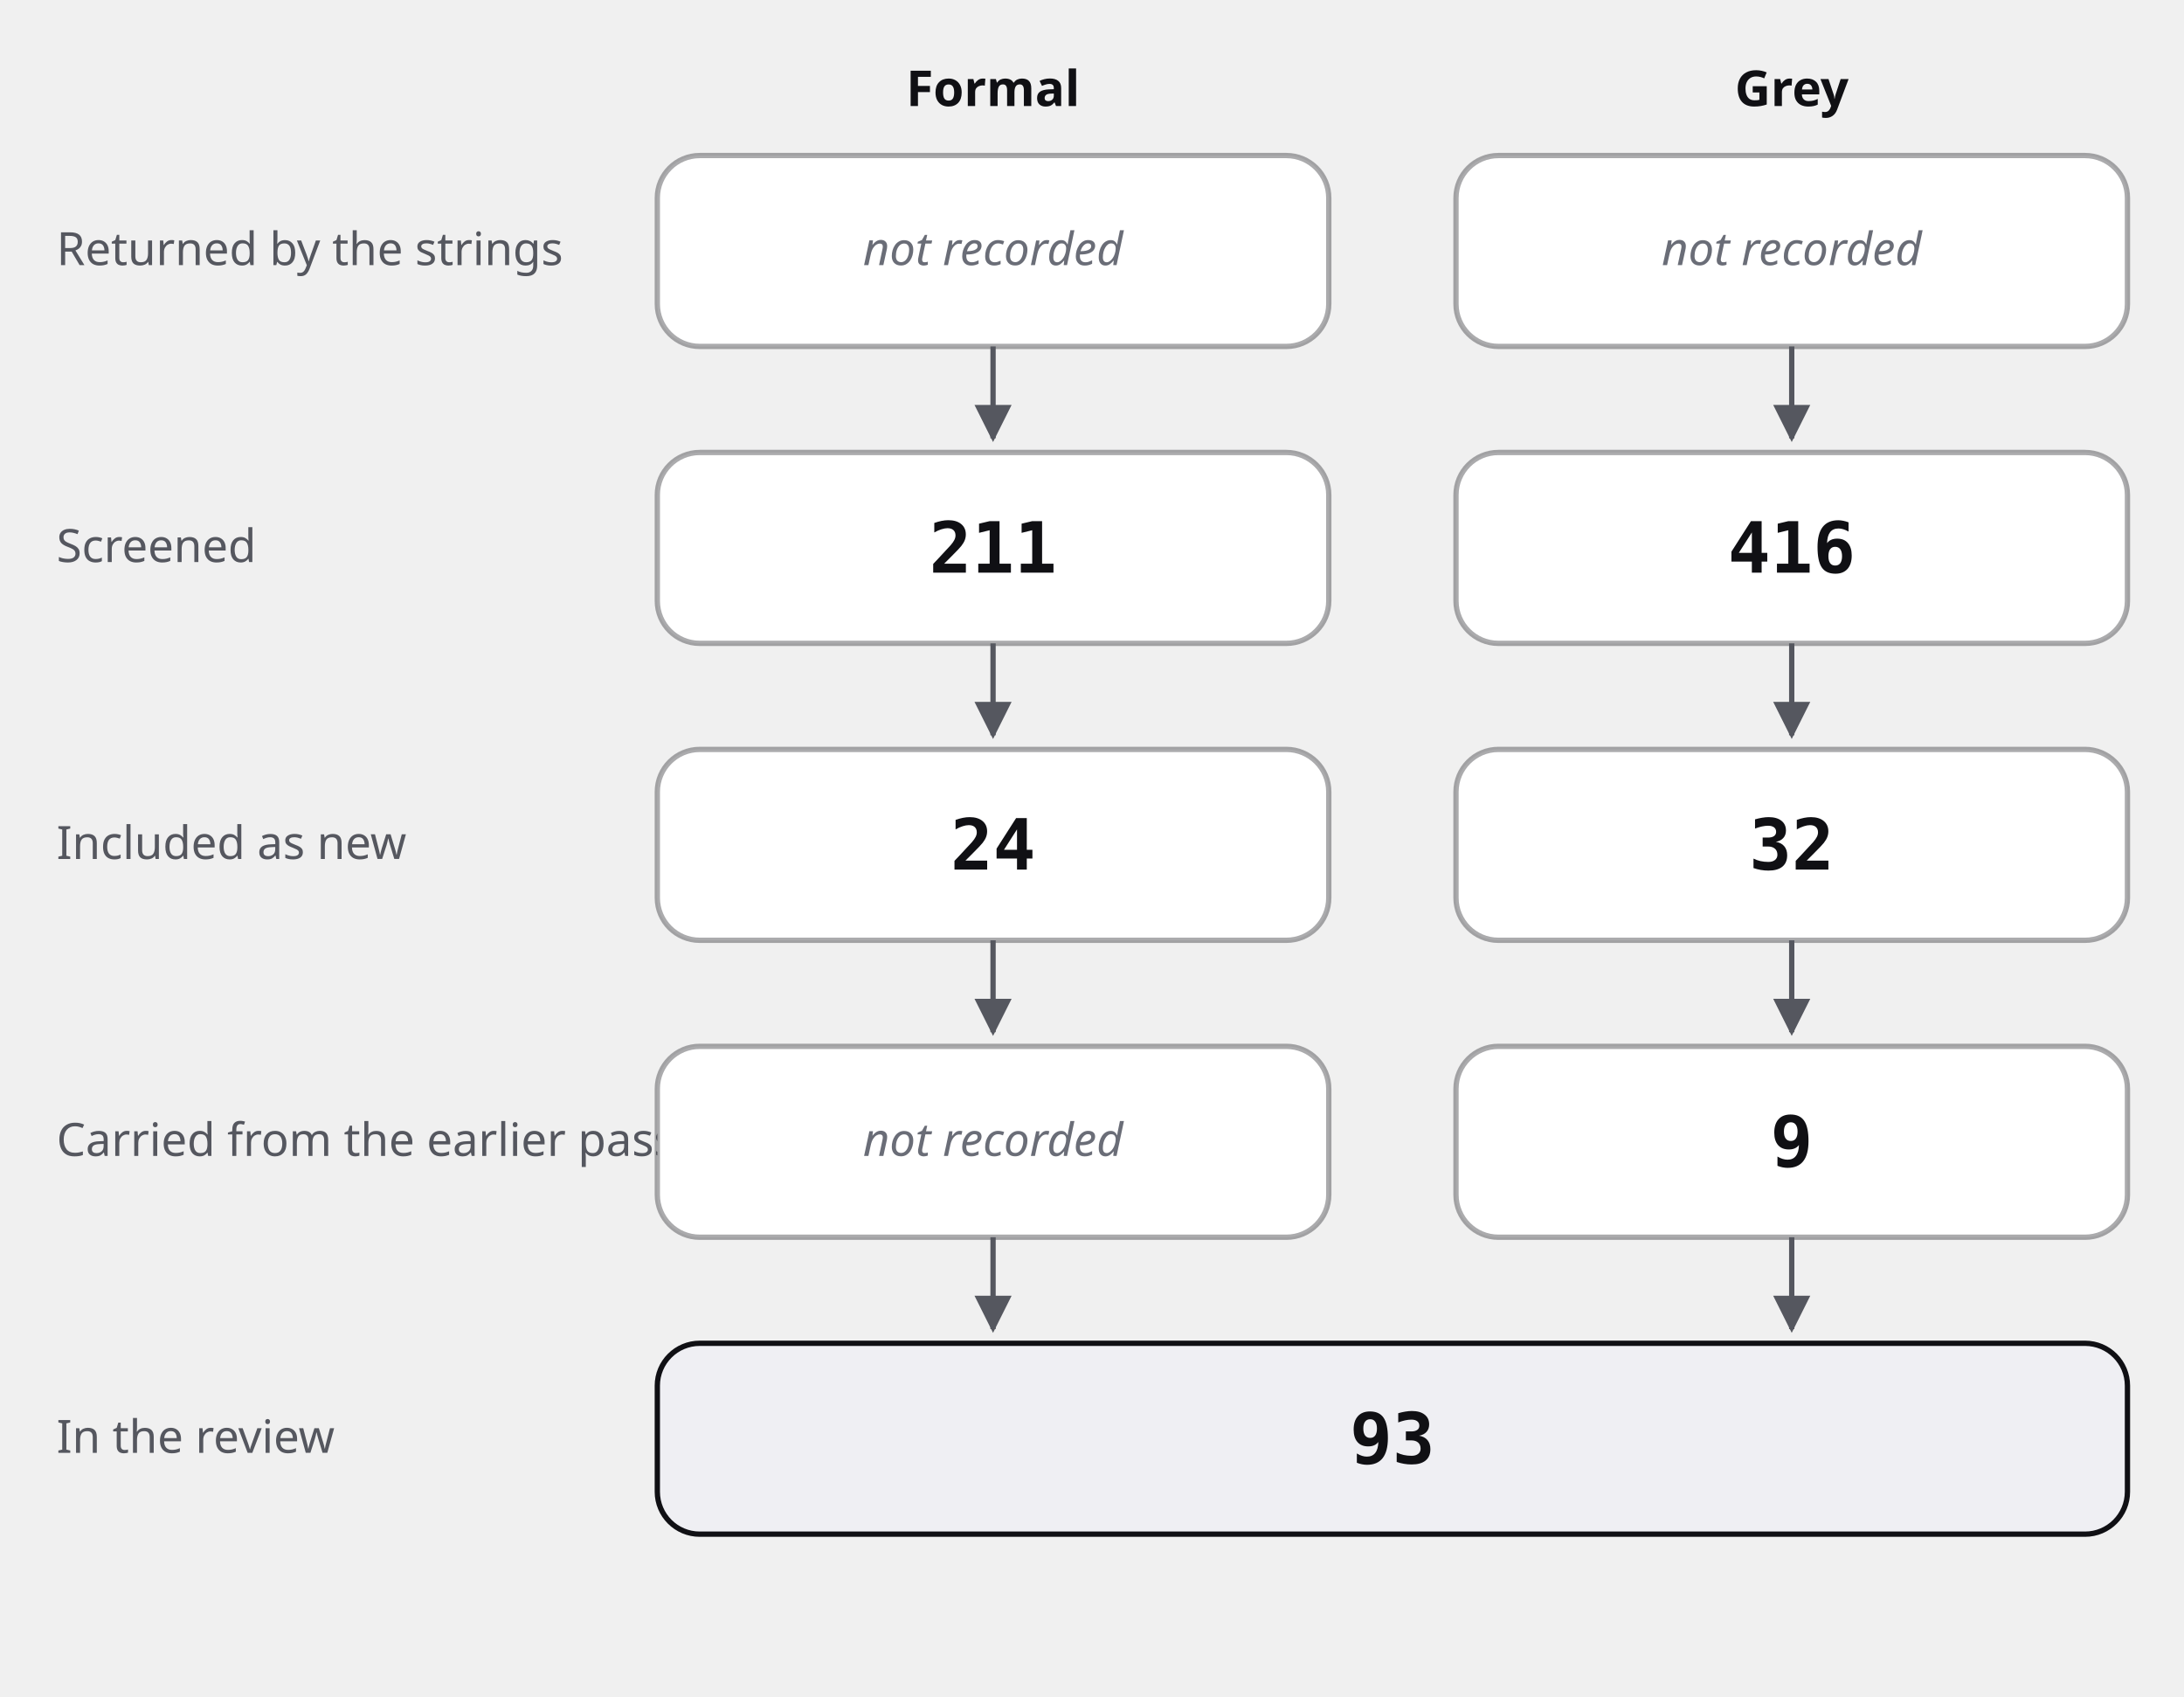
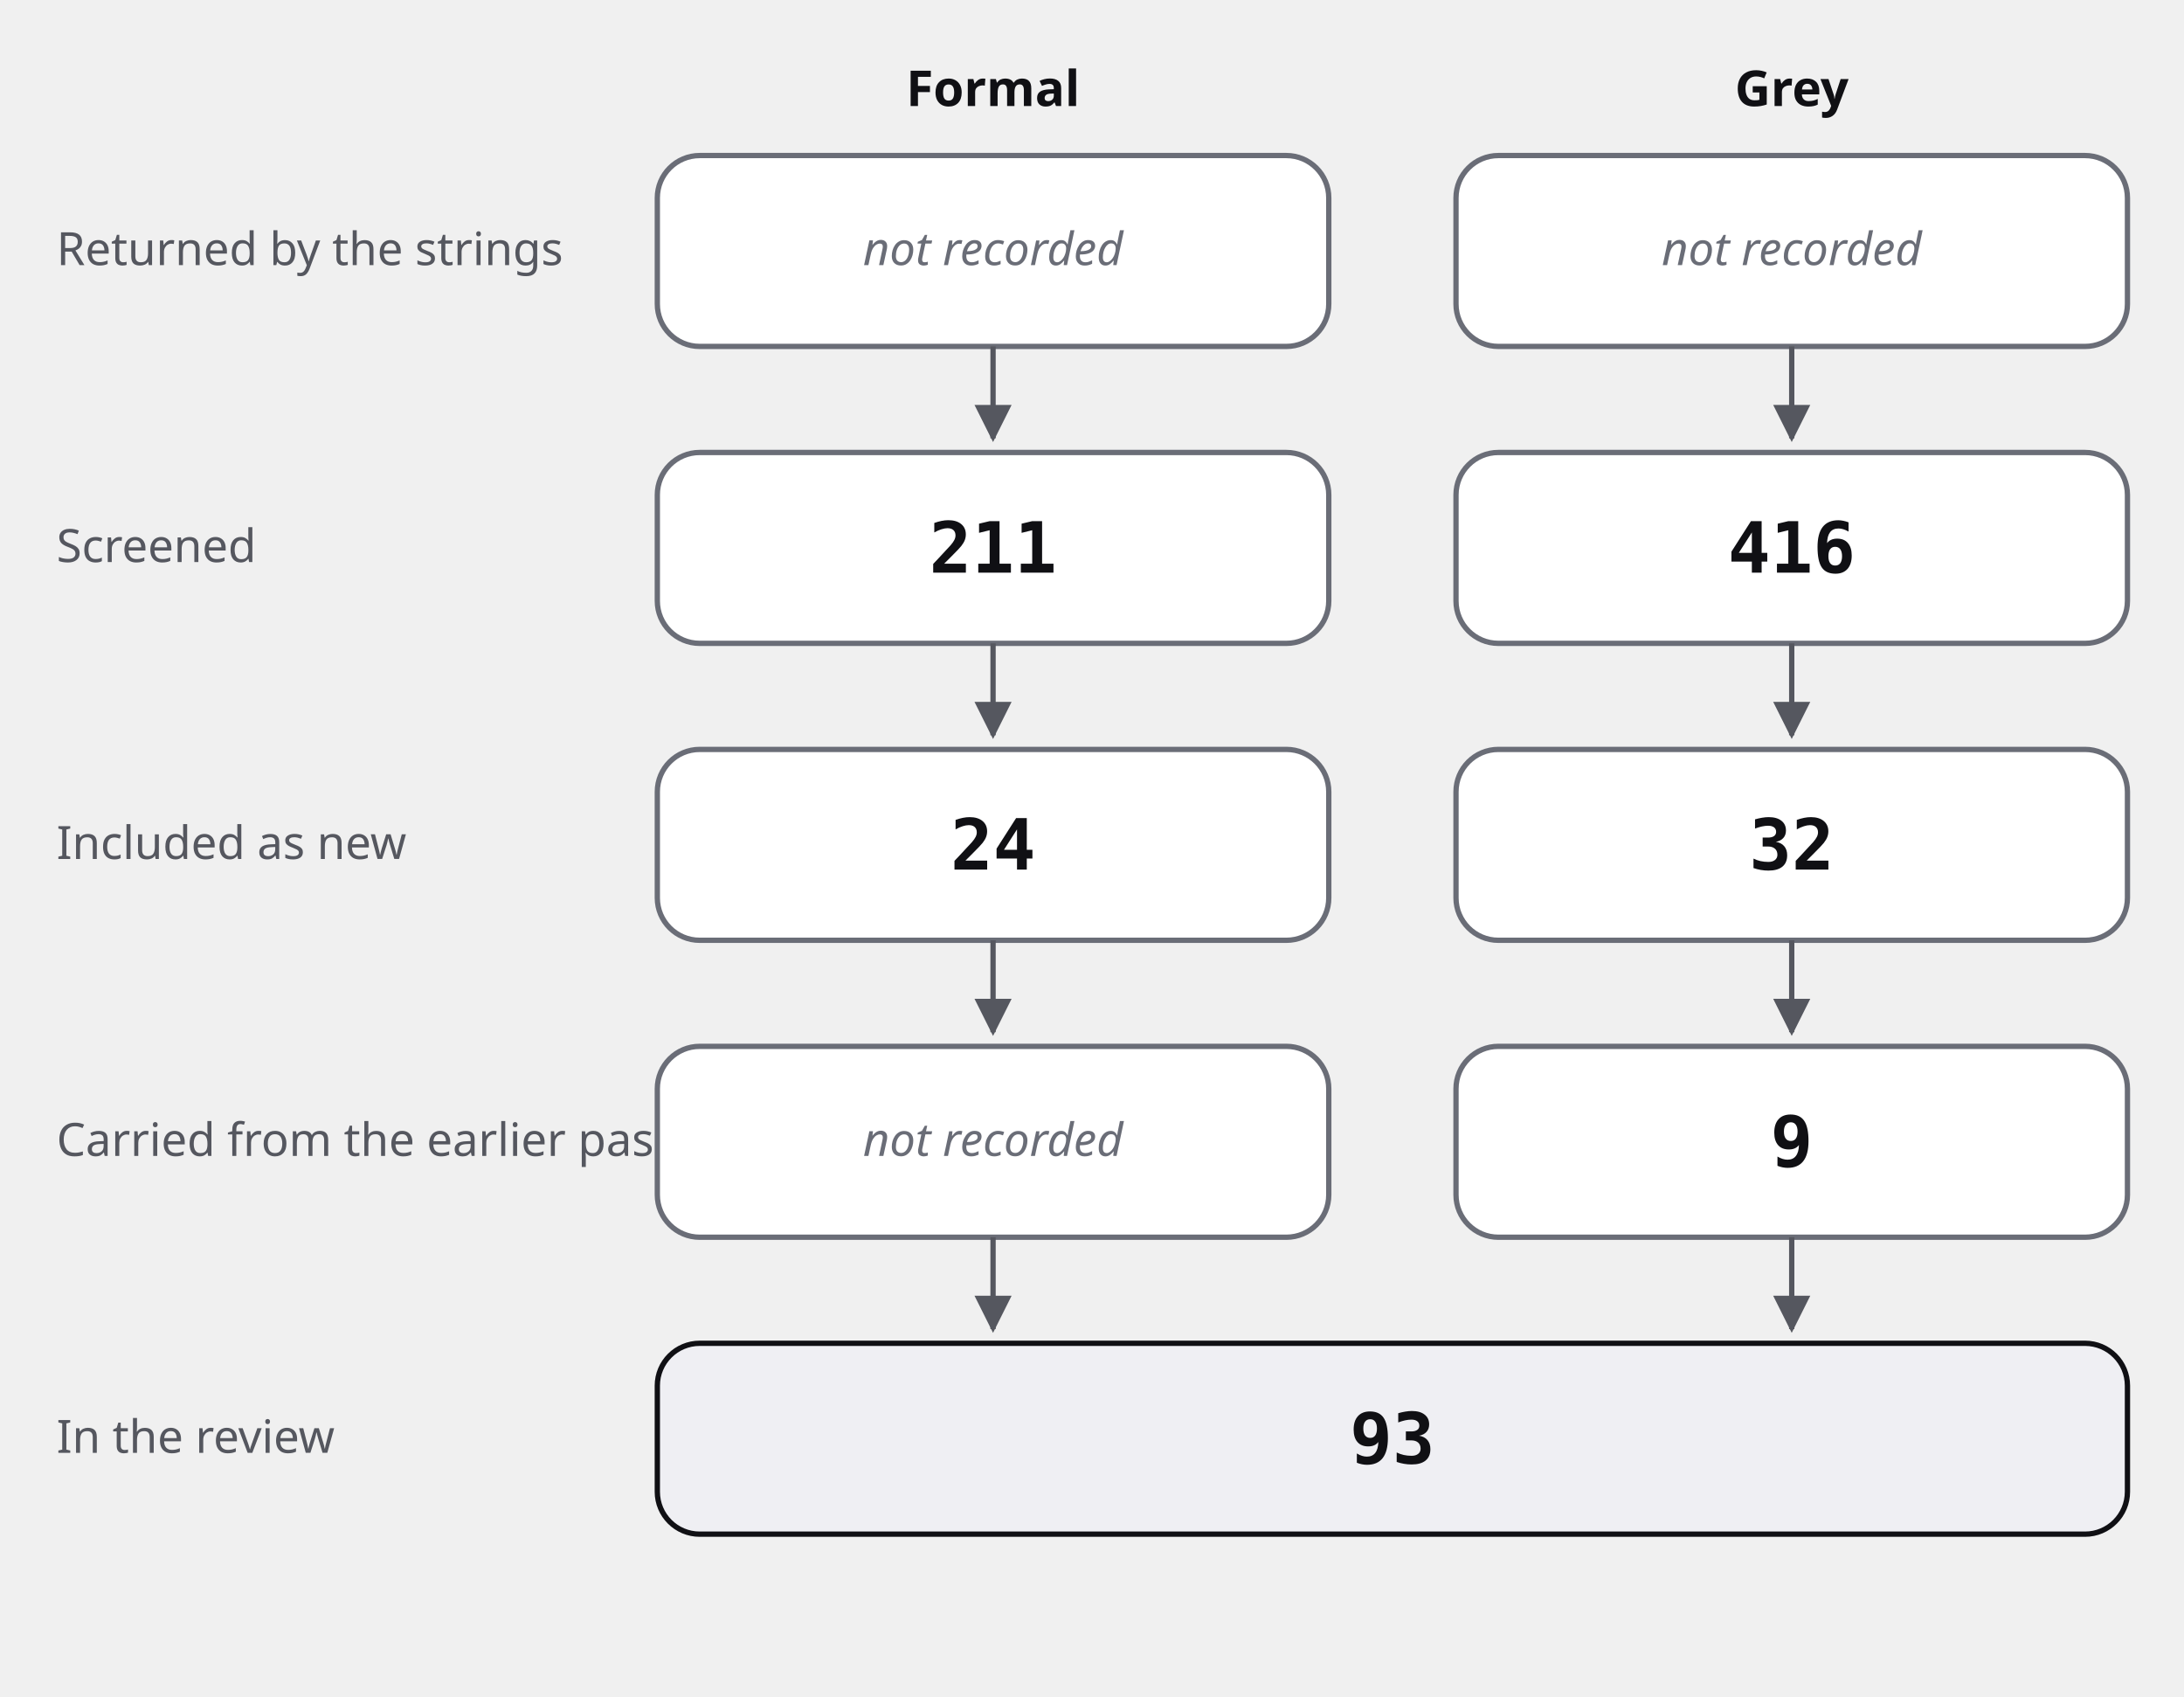
<svg xmlns="http://www.w3.org/2000/svg" viewBox="0 0 618 480" role="img" aria-labelledby="t d">
  <style>
-   .box { fill: #FFFFFF; stroke: #10101459; stroke-width: 1.5; }
+   .box { fill: #FFFFFF; stroke: #6A6D77; stroke-width: 1.5; }
  .total { fill: #EFEFF3; stroke: #101014; stroke-width: 1.5; }
  .n { font: 600 20px 'JetBrains Mono', ui-monospace, monospace; fill: #101014; }
  .label { font: 400 13px Archivo, system-ui, sans-serif; fill: #55575F; }
  .na { font: italic 400 13px Archivo, system-ui, sans-serif; fill: #6A6D77; }
  .head { font: 600 14px Archivo, system-ui, sans-serif; fill: #101014; }
  .arrow { stroke: #55575F; stroke-width: 1.5; fill: none; marker-end: url(#tip); }
  #tip path { fill: #55575F; }
  @media (prefers-color-scheme: dark) {
-     .box { fill: #1A1A20; stroke: #F7F7F966; }
+     .box { fill: #1A1A20; stroke: #9A9CA4; }
    .total { fill: #26262E; stroke: #F7F7F9; }
    .n, .head { fill: #F7F7F9; }
    .label { fill: #B8BAC2; }
    .na { fill: #9A9CA4; }
    .arrow { stroke: #B8BAC2; }
    #tip path { fill: #B8BAC2; }
  }
</style>
  <defs>
    <marker id="tip" viewBox="0 0 10 10" refX="9" refY="5" markerWidth="7" markerHeight="7" orient="auto">
      <path d="M0,0 L10,5 L0,10 z" />
    </marker>
  </defs>
  <text class="head" x="281.0" y="30" text-anchor="middle">Formal</text>
  <text class="head" x="507.0" y="30" text-anchor="middle">Grey</text>
  <text class="label" x="16" y="75.0">Returned by the strings</text>
  <rect class="box" x="186" y="44" width="190" height="54" rx="12" />
  <text class="na" x="281.0" y="75.0" text-anchor="middle">not recorded</text>
  <path class="arrow" d="M281.0,98 v26" />
  <rect class="box" x="412" y="44" width="190" height="54" rx="12" />
  <text class="na" x="507.0" y="75.0" text-anchor="middle">not recorded</text>
  <path class="arrow" d="M507.0,98 v26" />
  <text class="label" x="16" y="159.0">Screened</text>
  <rect class="box" x="186" y="128" width="190" height="54" rx="12" />
  <text class="n" x="281.0" y="162.0" text-anchor="middle">211</text>
  <path class="arrow" d="M281.0,182 v26" />
  <rect class="box" x="412" y="128" width="190" height="54" rx="12" />
  <text class="n" x="507.0" y="162.0" text-anchor="middle">416</text>
  <path class="arrow" d="M507.0,182 v26" />
  <text class="label" x="16" y="243.0">Included as new</text>
  <rect class="box" x="186" y="212" width="190" height="54" rx="12" />
  <text class="n" x="281.0" y="246.0" text-anchor="middle">24</text>
  <path class="arrow" d="M281.0,266 v26" />
  <rect class="box" x="412" y="212" width="190" height="54" rx="12" />
  <text class="n" x="507.0" y="246.0" text-anchor="middle">32</text>
  <path class="arrow" d="M507.0,266 v26" />
  <text class="label" x="16" y="327.0">Carried from the earlier pass</text>
  <rect class="box" x="186" y="296" width="190" height="54" rx="12" />
  <text class="na" x="281.0" y="327.0" text-anchor="middle">not recorded</text>
  <path class="arrow" d="M281.0,350 v26" />
  <rect class="box" x="412" y="296" width="190" height="54" rx="12" />
  <text class="n" x="507.0" y="330.0" text-anchor="middle">9</text>
  <path class="arrow" d="M507.0,350 v26" />
  <text class="label" x="16" y="411.0">In the review</text>
  <rect class="total" x="186" y="380" width="416" height="54" rx="12" />
  <text class="n" x="394.0" y="414.0" text-anchor="middle">93</text>
</svg>
